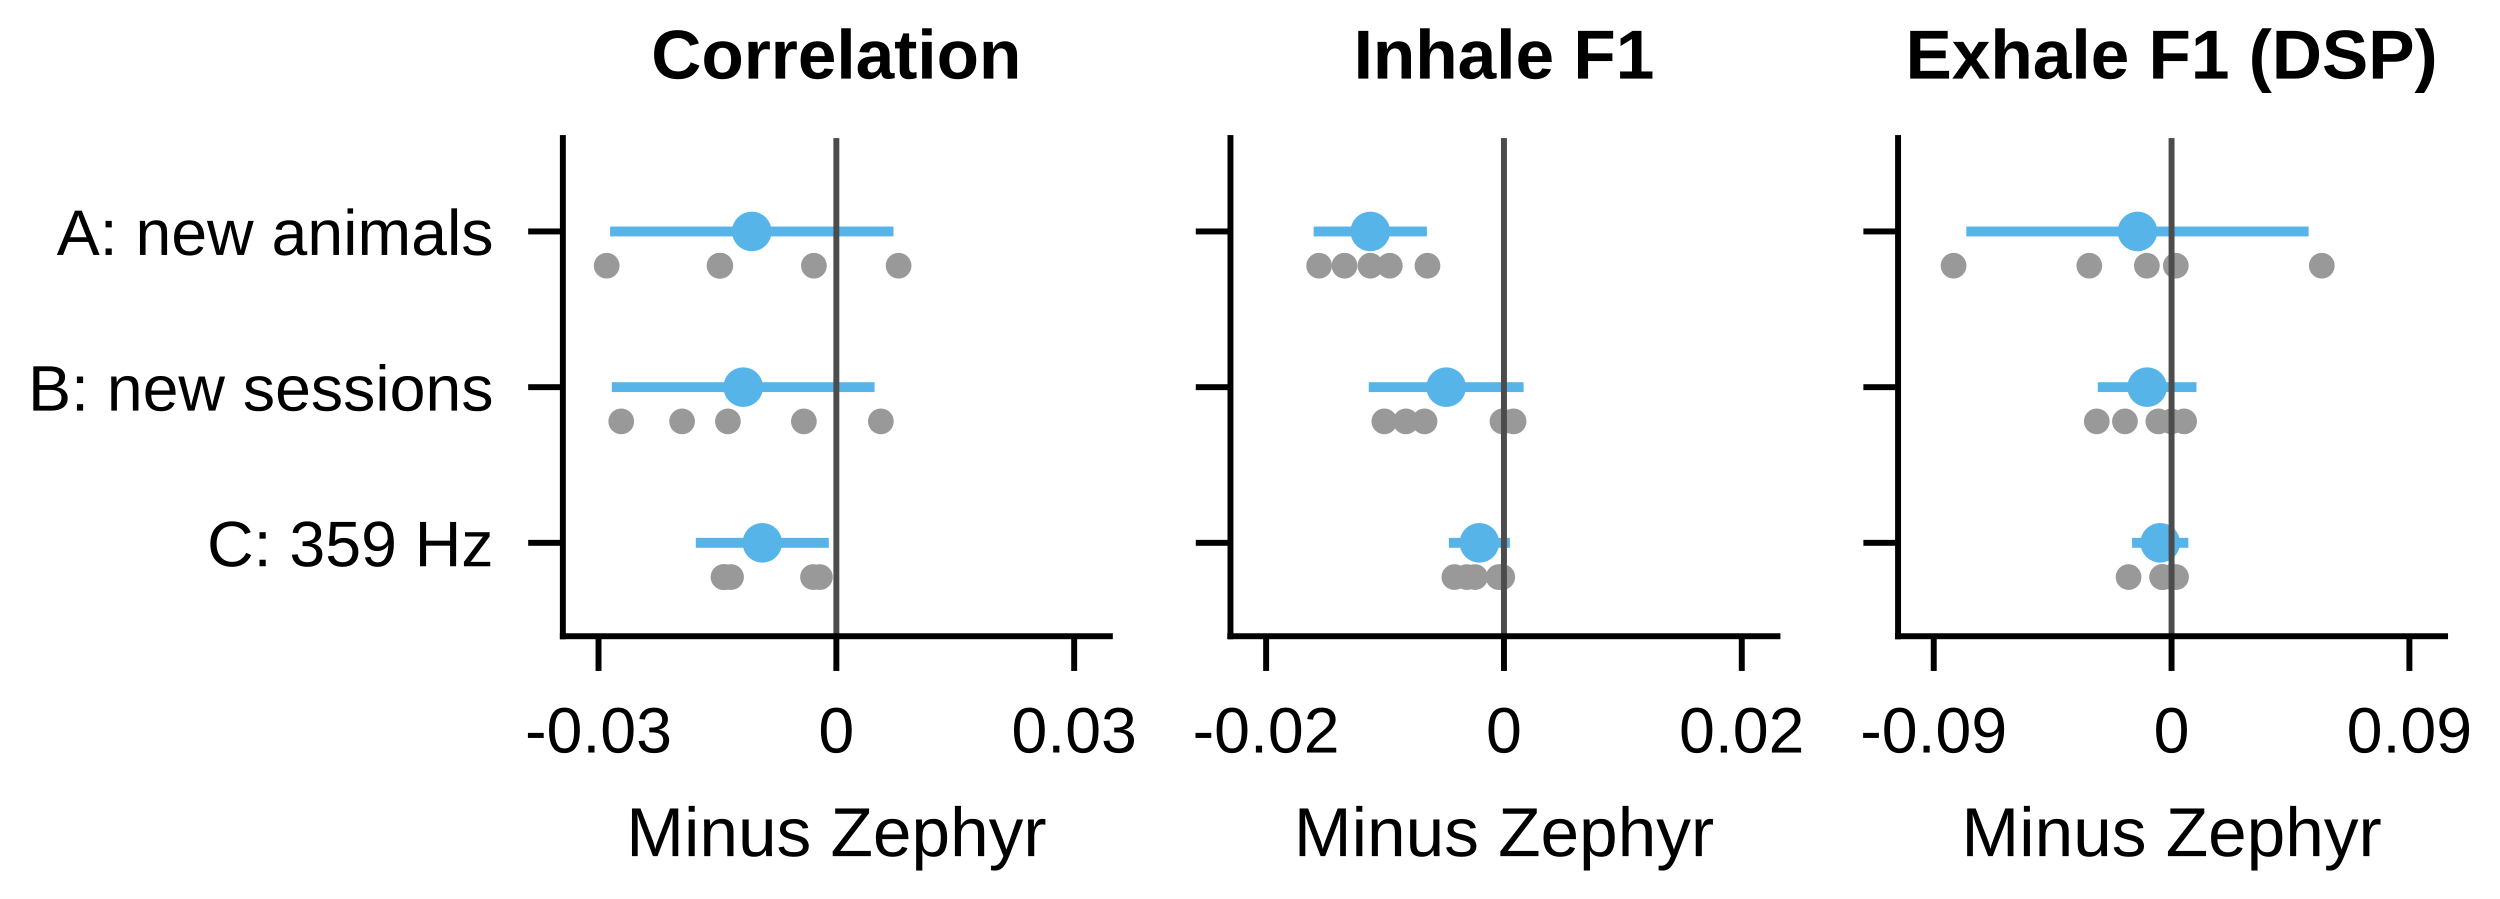
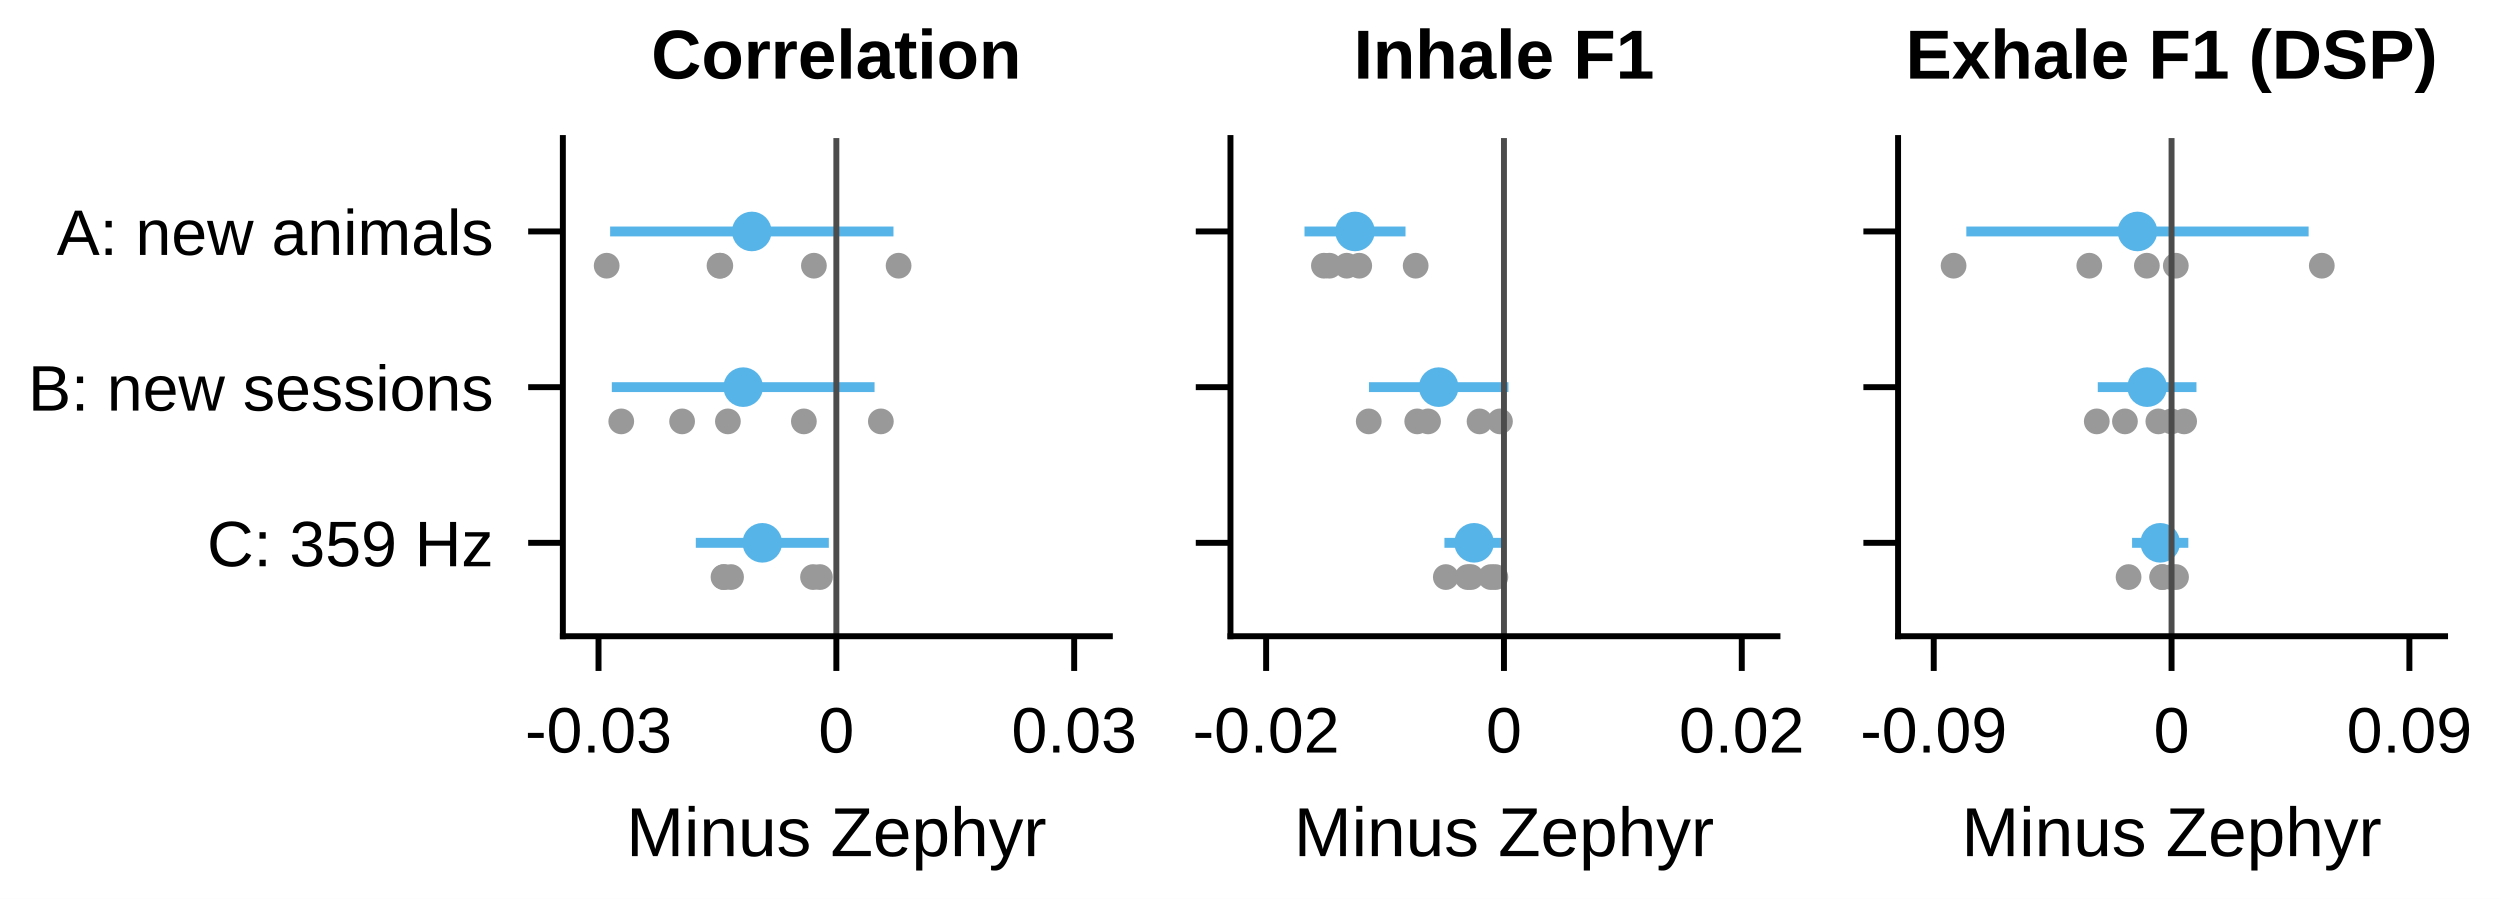
<svg xmlns="http://www.w3.org/2000/svg" xmlns:xlink="http://www.w3.org/1999/xlink" width="252.283pt" height="90.709pt" viewBox="0 0 252.283 90.709" version="1.1">
  <defs>
    <style type="text/css">*{stroke-linejoin: round; stroke-linecap: butt}</style>
  </defs>
  <g id="figure_1">
    <g id="patch_1">
      <path d="M 0 90.709  L 252.283 90.709  L 252.283 0  L 0 0  z " style="fill: #ffffff" />
    </g>
    <g id="axes_1">
      <g id="patch_2">
        <path d="M 56.799 64.204  L 111.998 64.204  L 111.998 13.931  L 56.799 13.931  z " style="fill: #ffffff" />
      </g>
      <g id="matplotlib.axis_1">
        <g id="xtick_1">
          <g id="line2d_1">
            <defs>
-               <path id="m92b588f99b" d="M 0 0  L 0 3.5  " style="stroke: #000000; stroke-width: 0.6" />
+               <path id="m7590770a70" d="M 0 0  L 0 3.5  " style="stroke: #000000; stroke-width: 0.6" />
            </defs>
            <g>
-               <use xlink:href="#m92b588f99b" x="60.399" y="64.204" style="stroke: #000000; stroke-width: 0.6" />
+               <use xlink:href="#m7590770a70" x="60.399" y="64.204" style="stroke: #000000; stroke-width: 0.6" />
            </g>
          </g>
          <g id="text_1">
            <text style="font-size: 6.5px; font-family: 'Arial', 'Helvetica', 'DejaVu Sans', sans-serif; text-anchor: middle" x="60.399" y="75.937" transform="rotate(-0 60.39909 75.93662)">-0.03</text>
          </g>
        </g>
        <g id="xtick_2">
          <g id="line2d_2">
            <g>
-               <use xlink:href="#m92b588f99b" x="84.399" y="64.204" style="stroke: #000000; stroke-width: 0.6" />
+               <use xlink:href="#m7590770a70" x="84.399" y="64.204" style="stroke: #000000; stroke-width: 0.6" />
            </g>
          </g>
          <g id="text_2">
            <text style="font-size: 6.5px; font-family: 'Arial', 'Helvetica', 'DejaVu Sans', sans-serif; text-anchor: middle" x="84.399" y="75.937" transform="rotate(-0 84.39852 75.93662)">0</text>
          </g>
        </g>
        <g id="xtick_3">
          <g id="line2d_3">
            <g>
-               <use xlink:href="#m92b588f99b" x="108.398" y="64.204" style="stroke: #000000; stroke-width: 0.6" />
+               <use xlink:href="#m7590770a70" x="108.398" y="64.204" style="stroke: #000000; stroke-width: 0.6" />
            </g>
          </g>
          <g id="text_3">
            <text style="font-size: 6.5px; font-family: 'Arial', 'Helvetica', 'DejaVu Sans', sans-serif; text-anchor: middle" x="108.398" y="75.937" transform="rotate(-0 108.398 75.93662)">0.03</text>
          </g>
        </g>
        <g id="text_4">
          <text style="font-size: 7px; font-family: 'Arial', 'Helvetica', 'DejaVu Sans', sans-serif; text-anchor: middle" x="84.399" y="86.401" transform="rotate(-0 84.39852 86.40073)">Minus Zephyr</text>
        </g>
      </g>
      <g id="matplotlib.axis_2">
        <g id="ytick_1">
          <g id="line2d_4">
            <defs>
-               <path id="m1c087337b2" d="M 0 0  L -3.5 0  " style="stroke: #000000; stroke-width: 0.6" />
+               <path id="m0d40464bfd" d="M 0 0  L -3.5 0  " style="stroke: #000000; stroke-width: 0.6" />
            </defs>
            <g>
-               <use xlink:href="#m1c087337b2" x="56.799" y="23.357" style="stroke: #000000; stroke-width: 0.6" />
+               <use xlink:href="#m0d40464bfd" x="56.799" y="23.357" style="stroke: #000000; stroke-width: 0.6" />
            </g>
          </g>
          <g id="text_5">
            <text style="font-size: 6.5px; font-family: 'Arial', 'Helvetica', 'DejaVu Sans', sans-serif; text-anchor: end" x="49.799" y="25.723" transform="rotate(-0 49.79918 25.72323)">A: new animals</text>
          </g>
        </g>
        <g id="ytick_2">
          <g id="line2d_5">
            <g>
-               <use xlink:href="#m1c087337b2" x="56.799" y="39.068" style="stroke: #000000; stroke-width: 0.6" />
+               <use xlink:href="#m0d40464bfd" x="56.799" y="39.068" style="stroke: #000000; stroke-width: 0.6" />
            </g>
          </g>
          <g id="text_6">
            <text style="font-size: 6.5px; font-family: 'Arial', 'Helvetica', 'DejaVu Sans', sans-serif; text-anchor: end" x="49.799" y="41.434" transform="rotate(-0 49.79918 41.43373)">B: new sessions</text>
          </g>
        </g>
        <g id="ytick_3">
          <g id="line2d_6">
            <g>
-               <use xlink:href="#m1c087337b2" x="56.799" y="54.778" style="stroke: #000000; stroke-width: 0.6" />
+               <use xlink:href="#m0d40464bfd" x="56.799" y="54.778" style="stroke: #000000; stroke-width: 0.6" />
            </g>
          </g>
          <g id="text_7">
            <text style="font-size: 6.5px; font-family: 'Arial', 'Helvetica', 'DejaVu Sans', sans-serif; text-anchor: end" x="49.799" y="57.144" transform="rotate(-0 49.79918 57.14423)">C: 359 Hz</text>
          </g>
        </g>
      </g>
      <g id="line2d_7">
        <defs>
-           <path id="m388a299200" d="M 0 0.8  C 0.212 0.8 0.416 0.716 0.566 0.566  C 0.716 0.416 0.8 0.212 0.8 0  C 0.8 -0.212 0.716 -0.416 0.566 -0.566  C 0.416 -0.716 0.212 -0.8 0 -0.8  C -0.212 -0.8 -0.416 -0.716 -0.566 -0.566  C -0.716 -0.416 -0.8 -0.212 -0.8 0  C -0.8 0.212 -0.716 0.416 -0.566 0.566  C -0.416 0.716 -0.212 0.8 0 0.8  z " style="stroke: #999999" />
+           <path id="m77367c601a" d="M 0 0.8  C 0.212 0.8 0.416 0.716 0.566 0.566  C 0.716 0.416 0.8 0.212 0.8 0  C 0.8 -0.212 0.716 -0.416 0.566 -0.566  C 0.416 -0.716 0.212 -0.8 0 -0.8  C -0.212 -0.8 -0.416 -0.716 -0.566 -0.566  C -0.716 -0.416 -0.8 -0.212 -0.8 0  C -0.8 0.212 -0.716 0.416 -0.566 0.566  C -0.416 0.716 -0.212 0.8 0 0.8  z " style="stroke: #999999" />
        </defs>
-         <g clip-path="url(#p0ecc147982)">
-           <use xlink:href="#m388a299200" x="82.134" y="26.813" style="fill: #999999; stroke: #999999" />
-           <use xlink:href="#m388a299200" x="61.221" y="26.813" style="fill: #999999; stroke: #999999" />
-           <use xlink:href="#m388a299200" x="72.689" y="26.813" style="fill: #999999; stroke: #999999" />
-           <use xlink:href="#m388a299200" x="72.608" y="26.813" style="fill: #999999; stroke: #999999" />
-           <use xlink:href="#m388a299200" x="90.68" y="26.813" style="fill: #999999; stroke: #999999" />
+         <g clip-path="url(#p294d97fe3b)">
+           <use xlink:href="#m77367c601a" x="82.134" y="26.813" style="fill: #999999; stroke: #999999" />
+           <use xlink:href="#m77367c601a" x="61.221" y="26.813" style="fill: #999999; stroke: #999999" />
+           <use xlink:href="#m77367c601a" x="72.689" y="26.813" style="fill: #999999; stroke: #999999" />
+           <use xlink:href="#m77367c601a" x="72.608" y="26.813" style="fill: #999999; stroke: #999999" />
+           <use xlink:href="#m77367c601a" x="90.68" y="26.813" style="fill: #999999; stroke: #999999" />
        </g>
      </g>
      <g id="line2d_8">
-         <path d="M 62.069 23.357  L 89.664 23.357  " clip-path="url(#p0ecc147982)" style="fill: none; stroke: #56b4e9; stroke-linecap: square" />
+         <path d="M 62.069 23.357  L 89.664 23.357  " clip-path="url(#p294d97fe3b)" style="fill: none; stroke: #56b4e9; stroke-linecap: square" />
      </g>
      <g id="line2d_9">
        <defs>
-           <path id="m3dc3e51033" d="M 0 1.5  C 0.398 1.5 0.779 1.342 1.061 1.061  C 1.342 0.779 1.5 0.398 1.5 0  C 1.5 -0.398 1.342 -0.779 1.061 -1.061  C 0.779 -1.342 0.398 -1.5 0 -1.5  C -0.398 -1.5 -0.779 -1.342 -1.061 -1.061  C -1.342 -0.779 -1.5 -0.398 -1.5 0  C -1.5 0.398 -1.342 0.779 -1.061 1.061  C -0.779 1.342 -0.398 1.5 0 1.5  z " style="stroke: #56b4e9" />
+           <path id="mcea2cb0334" d="M 0 1.5  C 0.398 1.5 0.779 1.342 1.061 1.061  C 1.342 0.779 1.5 0.398 1.5 0  C 1.5 -0.398 1.342 -0.779 1.061 -1.061  C 0.779 -1.342 0.398 -1.5 0 -1.5  C -0.398 -1.5 -0.779 -1.342 -1.061 -1.061  C -1.342 -0.779 -1.5 -0.398 -1.5 0  C -1.5 0.398 -1.342 0.779 -1.061 1.061  C -0.779 1.342 -0.398 1.5 0 1.5  z " style="stroke: #56b4e9" />
        </defs>
-         <g clip-path="url(#p0ecc147982)">
-           <use xlink:href="#m3dc3e51033" x="75.866" y="23.357" style="fill: #56b4e9; stroke: #56b4e9" />
+         <g clip-path="url(#p294d97fe3b)">
+           <use xlink:href="#mcea2cb0334" x="75.866" y="23.357" style="fill: #56b4e9; stroke: #56b4e9" />
        </g>
      </g>
      <g id="line2d_10">
-         <g clip-path="url(#p0ecc147982)">
-           <use xlink:href="#m388a299200" x="88.89" y="42.524" style="fill: #999999; stroke: #999999" />
-           <use xlink:href="#m388a299200" x="73.454" y="42.524" style="fill: #999999; stroke: #999999" />
-           <use xlink:href="#m388a299200" x="68.833" y="42.524" style="fill: #999999; stroke: #999999" />
-           <use xlink:href="#m388a299200" x="81.121" y="42.524" style="fill: #999999; stroke: #999999" />
-           <use xlink:href="#m388a299200" x="62.693" y="42.524" style="fill: #999999; stroke: #999999" />
+         <g clip-path="url(#p294d97fe3b)">
+           <use xlink:href="#m77367c601a" x="88.89" y="42.524" style="fill: #999999; stroke: #999999" />
+           <use xlink:href="#m77367c601a" x="73.454" y="42.524" style="fill: #999999; stroke: #999999" />
+           <use xlink:href="#m77367c601a" x="68.833" y="42.524" style="fill: #999999; stroke: #999999" />
+           <use xlink:href="#m77367c601a" x="81.121" y="42.524" style="fill: #999999; stroke: #999999" />
+           <use xlink:href="#m77367c601a" x="62.693" y="42.524" style="fill: #999999; stroke: #999999" />
        </g>
      </g>
      <g id="line2d_11">
-         <path d="M 62.24 39.068  L 87.756 39.068  " clip-path="url(#p0ecc147982)" style="fill: none; stroke: #56b4e9; stroke-linecap: square" />
+         <path d="M 62.24 39.068  L 87.756 39.068  " clip-path="url(#p294d97fe3b)" style="fill: none; stroke: #56b4e9; stroke-linecap: square" />
      </g>
      <g id="line2d_12">
-         <g clip-path="url(#p0ecc147982)">
-           <use xlink:href="#m3dc3e51033" x="74.998" y="39.068" style="fill: #56b4e9; stroke: #56b4e9" />
+         <g clip-path="url(#p294d97fe3b)">
+           <use xlink:href="#mcea2cb0334" x="74.998" y="39.068" style="fill: #56b4e9; stroke: #56b4e9" />
        </g>
      </g>
      <g id="line2d_13">
-         <g clip-path="url(#p0ecc147982)">
-           <use xlink:href="#m388a299200" x="82.044" y="58.234" style="fill: #999999; stroke: #999999" />
-           <use xlink:href="#m388a299200" x="73.011" y="58.234" style="fill: #999999; stroke: #999999" />
-           <use xlink:href="#m388a299200" x="73.772" y="58.234" style="fill: #999999; stroke: #999999" />
-           <use xlink:href="#m388a299200" x="82.74" y="58.234" style="fill: #999999; stroke: #999999" />
-           <use xlink:href="#m388a299200" x="73.07" y="58.234" style="fill: #999999; stroke: #999999" />
+         <g clip-path="url(#p294d97fe3b)">
+           <use xlink:href="#m77367c601a" x="82.044" y="58.234" style="fill: #999999; stroke: #999999" />
+           <use xlink:href="#m77367c601a" x="73.011" y="58.234" style="fill: #999999; stroke: #999999" />
+           <use xlink:href="#m77367c601a" x="73.772" y="58.234" style="fill: #999999; stroke: #999999" />
+           <use xlink:href="#m77367c601a" x="82.74" y="58.234" style="fill: #999999; stroke: #999999" />
+           <use xlink:href="#m77367c601a" x="73.07" y="58.234" style="fill: #999999; stroke: #999999" />
        </g>
      </g>
      <g id="line2d_14">
-         <path d="M 70.715 54.778  L 83.14 54.778  " clip-path="url(#p0ecc147982)" style="fill: none; stroke: #56b4e9; stroke-linecap: square" />
+         <path d="M 70.715 54.778  L 83.14 54.778  " clip-path="url(#p294d97fe3b)" style="fill: none; stroke: #56b4e9; stroke-linecap: square" />
      </g>
      <g id="line2d_15">
-         <g clip-path="url(#p0ecc147982)">
-           <use xlink:href="#m3dc3e51033" x="76.928" y="54.778" style="fill: #56b4e9; stroke: #56b4e9" />
+         <g clip-path="url(#p294d97fe3b)">
+           <use xlink:href="#mcea2cb0334" x="76.928" y="54.778" style="fill: #56b4e9; stroke: #56b4e9" />
        </g>
      </g>
      <g id="line2d_16">
-         <path d="M 84.399 64.204  L 84.399 13.931  " clip-path="url(#p0ecc147982)" style="fill: none; stroke: #4c4c4c; stroke-width: 0.6; stroke-linecap: square" />
+         <path d="M 84.399 64.204  L 84.399 13.931  " clip-path="url(#p294d97fe3b)" style="fill: none; stroke: #4c4c4c; stroke-width: 0.6; stroke-linecap: square" />
      </g>
      <g id="patch_3">
        <path d="M 56.799 64.204  L 56.799 13.931  " style="fill: none; stroke: #000000; stroke-width: 0.6; stroke-linejoin: miter; stroke-linecap: square" />
      </g>
      <g id="patch_4">
        <path d="M 56.799 64.204  L 111.998 64.204  " style="fill: none; stroke: #000000; stroke-width: 0.6; stroke-linejoin: miter; stroke-linecap: square" />
      </g>
      <g id="text_8">
        <text style="font-weight: 700; font-size: 7px; font-family: 'Arial', 'Helvetica', 'DejaVu Sans', sans-serif; text-anchor: middle" x="84.399" y="7.931" transform="rotate(-0 84.39852 7.930837)">Correlation</text>
      </g>
    </g>
    <g id="axes_2">
      <g id="patch_5">
        <path d="M 124.17 64.204  L 179.368 64.204  L 179.368 13.931  L 124.17 13.931  z " style="fill: #ffffff" />
      </g>
      <g id="matplotlib.axis_3">
        <g id="xtick_4">
          <g id="line2d_17">
            <g>
-               <use xlink:href="#m92b588f99b" x="127.769" y="64.204" style="stroke: #000000; stroke-width: 0.6" />
+               <use xlink:href="#m7590770a70" x="127.769" y="64.204" style="stroke: #000000; stroke-width: 0.6" />
            </g>
          </g>
          <g id="text_9">
            <text style="font-size: 6.5px; font-family: 'Arial', 'Helvetica', 'DejaVu Sans', sans-serif; text-anchor: middle" x="127.769" y="75.937" transform="rotate(-0 127.7695 75.93662)">-0.02</text>
          </g>
        </g>
        <g id="xtick_5">
          <g id="line2d_18">
            <g>
-               <use xlink:href="#m92b588f99b" x="151.769" y="64.204" style="stroke: #000000; stroke-width: 0.6" />
+               <use xlink:href="#m7590770a70" x="151.769" y="64.204" style="stroke: #000000; stroke-width: 0.6" />
            </g>
          </g>
          <g id="text_10">
            <text style="font-size: 6.5px; font-family: 'Arial', 'Helvetica', 'DejaVu Sans', sans-serif; text-anchor: middle" x="151.769" y="75.937" transform="rotate(-0 151.7689 75.93662)">0</text>
          </g>
        </g>
        <g id="xtick_6">
          <g id="line2d_19">
            <g>
-               <use xlink:href="#m92b588f99b" x="175.768" y="64.204" style="stroke: #000000; stroke-width: 0.6" />
+               <use xlink:href="#m7590770a70" x="175.768" y="64.204" style="stroke: #000000; stroke-width: 0.6" />
            </g>
          </g>
          <g id="text_11">
            <text style="font-size: 6.5px; font-family: 'Arial', 'Helvetica', 'DejaVu Sans', sans-serif; text-anchor: middle" x="175.768" y="75.937" transform="rotate(-0 175.7684 75.93662)">0.02</text>
          </g>
        </g>
        <g id="text_12">
          <text style="font-size: 7px; font-family: 'Arial', 'Helvetica', 'DejaVu Sans', sans-serif; text-anchor: middle" x="151.769" y="86.401" transform="rotate(-0 151.7689 86.40073)">Minus Zephyr</text>
        </g>
      </g>
      <g id="matplotlib.axis_4">
        <g id="ytick_4">
          <g id="line2d_20">
            <g>
-               <use xlink:href="#m1c087337b2" x="124.17" y="23.357" style="stroke: #000000; stroke-width: 0.6" />
+               <use xlink:href="#m0d40464bfd" x="124.17" y="23.357" style="stroke: #000000; stroke-width: 0.6" />
            </g>
          </g>
        </g>
        <g id="ytick_5">
          <g id="line2d_21">
            <g>
-               <use xlink:href="#m1c087337b2" x="124.17" y="39.068" style="stroke: #000000; stroke-width: 0.6" />
+               <use xlink:href="#m0d40464bfd" x="124.17" y="39.068" style="stroke: #000000; stroke-width: 0.6" />
            </g>
          </g>
        </g>
        <g id="ytick_6">
          <g id="line2d_22">
            <g>
-               <use xlink:href="#m1c087337b2" x="124.17" y="54.778" style="stroke: #000000; stroke-width: 0.6" />
+               <use xlink:href="#m0d40464bfd" x="124.17" y="54.778" style="stroke: #000000; stroke-width: 0.6" />
            </g>
          </g>
        </g>
      </g>
      <g id="line2d_23">
-         <g clip-path="url(#p24519eb61e)">
-           <use xlink:href="#m388a299200" x="144.05" y="26.813" style="fill: #999999; stroke: #999999" />
-           <use xlink:href="#m388a299200" x="135.681" y="26.813" style="fill: #999999; stroke: #999999" />
-           <use xlink:href="#m388a299200" x="133.118" y="26.813" style="fill: #999999; stroke: #999999" />
-           <use xlink:href="#m388a299200" x="140.248" y="26.813" style="fill: #999999; stroke: #999999" />
-           <use xlink:href="#m388a299200" x="138.292" y="26.813" style="fill: #999999; stroke: #999999" />
+         <g clip-path="url(#p2f4b1ba100)">
+           <use xlink:href="#m77367c601a" x="142.859" y="26.813" style="fill: #999999; stroke: #999999" />
+           <use xlink:href="#m77367c601a" x="133.599" y="26.813" style="fill: #999999; stroke: #999999" />
+           <use xlink:href="#m77367c601a" x="134.16" y="26.813" style="fill: #999999; stroke: #999999" />
+           <use xlink:href="#m77367c601a" x="137.165" y="26.813" style="fill: #999999; stroke: #999999" />
+           <use xlink:href="#m77367c601a" x="135.908" y="26.813" style="fill: #999999; stroke: #999999" />
        </g>
      </g>
      <g id="line2d_24">
-         <path d="M 133.063 23.357  L 143.493 23.357  " clip-path="url(#p24519eb61e)" style="fill: none; stroke: #56b4e9; stroke-linecap: square" />
+         <path d="M 132.141 23.357  L 141.336 23.357  " clip-path="url(#p2f4b1ba100)" style="fill: none; stroke: #56b4e9; stroke-linecap: square" />
      </g>
      <g id="line2d_25">
-         <g clip-path="url(#p24519eb61e)">
-           <use xlink:href="#m3dc3e51033" x="138.278" y="23.357" style="fill: #56b4e9; stroke: #56b4e9" />
+         <g clip-path="url(#p2f4b1ba100)">
+           <use xlink:href="#mcea2cb0334" x="136.738" y="23.357" style="fill: #56b4e9; stroke: #56b4e9" />
        </g>
      </g>
      <g id="line2d_26">
-         <g clip-path="url(#p24519eb61e)">
-           <use xlink:href="#m388a299200" x="152.741" y="42.524" style="fill: #999999; stroke: #999999" />
-           <use xlink:href="#m388a299200" x="143.755" y="42.524" style="fill: #999999; stroke: #999999" />
-           <use xlink:href="#m388a299200" x="141.873" y="42.524" style="fill: #999999; stroke: #999999" />
-           <use xlink:href="#m388a299200" x="151.619" y="42.524" style="fill: #999999; stroke: #999999" />
-           <use xlink:href="#m388a299200" x="139.699" y="42.524" style="fill: #999999; stroke: #999999" />
+         <g clip-path="url(#p2f4b1ba100)">
+           <use xlink:href="#m77367c601a" x="151.366" y="42.524" style="fill: #999999; stroke: #999999" />
+           <use xlink:href="#m77367c601a" x="143.017" y="42.524" style="fill: #999999; stroke: #999999" />
+           <use xlink:href="#m77367c601a" x="144.109" y="42.524" style="fill: #999999; stroke: #999999" />
+           <use xlink:href="#m77367c601a" x="149.306" y="42.524" style="fill: #999999; stroke: #999999" />
+           <use xlink:href="#m77367c601a" x="138.123" y="42.524" style="fill: #999999; stroke: #999999" />
        </g>
      </g>
      <g id="line2d_27">
-         <path d="M 138.624 39.068  L 153.251 39.068  " clip-path="url(#p24519eb61e)" style="fill: none; stroke: #56b4e9; stroke-linecap: square" />
+         <path d="M 138.646 39.068  L 151.723 39.068  " clip-path="url(#p2f4b1ba100)" style="fill: none; stroke: #56b4e9; stroke-linecap: square" />
      </g>
      <g id="line2d_28">
-         <g clip-path="url(#p24519eb61e)">
-           <use xlink:href="#m3dc3e51033" x="145.937" y="39.068" style="fill: #56b4e9; stroke: #56b4e9" />
+         <g clip-path="url(#p2f4b1ba100)">
+           <use xlink:href="#mcea2cb0334" x="145.184" y="39.068" style="fill: #56b4e9; stroke: #56b4e9" />
        </g>
      </g>
      <g id="line2d_29">
-         <g clip-path="url(#p24519eb61e)">
-           <use xlink:href="#m388a299200" x="151.234" y="58.234" style="fill: #999999; stroke: #999999" />
-           <use xlink:href="#m388a299200" x="146.767" y="58.234" style="fill: #999999; stroke: #999999" />
-           <use xlink:href="#m388a299200" x="148.01" y="58.234" style="fill: #999999; stroke: #999999" />
-           <use xlink:href="#m388a299200" x="151.596" y="58.234" style="fill: #999999; stroke: #999999" />
-           <use xlink:href="#m388a299200" x="148.854" y="58.234" style="fill: #999999; stroke: #999999" />
+         <g clip-path="url(#p2f4b1ba100)">
+           <use xlink:href="#m77367c601a" x="150.905" y="58.234" style="fill: #999999; stroke: #999999" />
+           <use xlink:href="#m77367c601a" x="145.902" y="58.234" style="fill: #999999; stroke: #999999" />
+           <use xlink:href="#m77367c601a" x="148.437" y="58.234" style="fill: #999999; stroke: #999999" />
+           <use xlink:href="#m77367c601a" x="150.441" y="58.234" style="fill: #999999; stroke: #999999" />
+           <use xlink:href="#m77367c601a" x="148.092" y="58.234" style="fill: #999999; stroke: #999999" />
        </g>
      </g>
      <g id="line2d_30">
-         <path d="M 146.711 54.778  L 151.874 54.778  " clip-path="url(#p24519eb61e)" style="fill: none; stroke: #56b4e9; stroke-linecap: square" />
+         <path d="M 146.261 54.778  L 151.25 54.778  " clip-path="url(#p2f4b1ba100)" style="fill: none; stroke: #56b4e9; stroke-linecap: square" />
      </g>
      <g id="line2d_31">
-         <g clip-path="url(#p24519eb61e)">
-           <use xlink:href="#m3dc3e51033" x="149.292" y="54.778" style="fill: #56b4e9; stroke: #56b4e9" />
+         <g clip-path="url(#p2f4b1ba100)">
+           <use xlink:href="#mcea2cb0334" x="148.755" y="54.778" style="fill: #56b4e9; stroke: #56b4e9" />
        </g>
      </g>
      <g id="line2d_32">
-         <path d="M 151.769 64.204  L 151.769 13.931  " clip-path="url(#p24519eb61e)" style="fill: none; stroke: #4c4c4c; stroke-width: 0.6; stroke-linecap: square" />
+         <path d="M 151.769 64.204  L 151.769 13.931  " clip-path="url(#p2f4b1ba100)" style="fill: none; stroke: #4c4c4c; stroke-width: 0.6; stroke-linecap: square" />
      </g>
      <g id="patch_6">
        <path d="M 124.17 64.204  L 124.17 13.931  " style="fill: none; stroke: #000000; stroke-width: 0.6; stroke-linejoin: miter; stroke-linecap: square" />
      </g>
      <g id="patch_7">
        <path d="M 124.17 64.204  L 179.368 64.204  " style="fill: none; stroke: #000000; stroke-width: 0.6; stroke-linejoin: miter; stroke-linecap: square" />
      </g>
      <g id="text_13">
        <text style="font-weight: 700; font-size: 7px; font-family: 'Arial', 'Helvetica', 'DejaVu Sans', sans-serif; text-anchor: middle" x="151.769" y="7.931" transform="rotate(-0 151.7689 7.930837)">Inhale F1</text>
      </g>
    </g>
    <g id="axes_3">
      <g id="patch_8">
        <path d="M 191.54 64.204  L 246.739 64.204  L 246.739 13.931  L 191.54 13.931  z " style="fill: #ffffff" />
      </g>
      <g id="matplotlib.axis_5">
        <g id="xtick_7">
          <g id="line2d_33">
            <g>
-               <use xlink:href="#m92b588f99b" x="195.14" y="64.204" style="stroke: #000000; stroke-width: 0.6" />
+               <use xlink:href="#m7590770a70" x="195.14" y="64.204" style="stroke: #000000; stroke-width: 0.6" />
            </g>
          </g>
          <g id="text_14">
            <text style="font-size: 6.5px; font-family: 'Arial', 'Helvetica', 'DejaVu Sans', sans-serif; text-anchor: middle" x="195.14" y="75.937" transform="rotate(-0 195.1399 75.93662)">-0.09</text>
          </g>
        </g>
        <g id="xtick_8">
          <g id="line2d_34">
            <g>
-               <use xlink:href="#m92b588f99b" x="219.139" y="64.204" style="stroke: #000000; stroke-width: 0.6" />
+               <use xlink:href="#m7590770a70" x="219.139" y="64.204" style="stroke: #000000; stroke-width: 0.6" />
            </g>
          </g>
          <g id="text_15">
            <text style="font-size: 6.5px; font-family: 'Arial', 'Helvetica', 'DejaVu Sans', sans-serif; text-anchor: middle" x="219.139" y="75.937" transform="rotate(-0 219.1393 75.93662)">0</text>
          </g>
        </g>
        <g id="xtick_9">
          <g id="line2d_35">
            <g>
-               <use xlink:href="#m92b588f99b" x="243.139" y="64.204" style="stroke: #000000; stroke-width: 0.6" />
+               <use xlink:href="#m7590770a70" x="243.139" y="64.204" style="stroke: #000000; stroke-width: 0.6" />
            </g>
          </g>
          <g id="text_16">
            <text style="font-size: 6.5px; font-family: 'Arial', 'Helvetica', 'DejaVu Sans', sans-serif; text-anchor: middle" x="243.139" y="75.937" transform="rotate(-0 243.1388 75.93662)">0.09</text>
          </g>
        </g>
        <g id="text_17">
          <text style="font-size: 7px; font-family: 'Arial', 'Helvetica', 'DejaVu Sans', sans-serif; text-anchor: middle" x="219.139" y="86.401" transform="rotate(-0 219.1393 86.40073)">Minus Zephyr</text>
        </g>
      </g>
      <g id="matplotlib.axis_6">
        <g id="ytick_7">
          <g id="line2d_36">
            <g>
-               <use xlink:href="#m1c087337b2" x="191.54" y="23.357" style="stroke: #000000; stroke-width: 0.6" />
+               <use xlink:href="#m0d40464bfd" x="191.54" y="23.357" style="stroke: #000000; stroke-width: 0.6" />
            </g>
          </g>
        </g>
        <g id="ytick_8">
          <g id="line2d_37">
            <g>
-               <use xlink:href="#m1c087337b2" x="191.54" y="39.068" style="stroke: #000000; stroke-width: 0.6" />
+               <use xlink:href="#m0d40464bfd" x="191.54" y="39.068" style="stroke: #000000; stroke-width: 0.6" />
            </g>
          </g>
        </g>
        <g id="ytick_9">
          <g id="line2d_38">
            <g>
-               <use xlink:href="#m1c087337b2" x="191.54" y="54.778" style="stroke: #000000; stroke-width: 0.6" />
+               <use xlink:href="#m0d40464bfd" x="191.54" y="54.778" style="stroke: #000000; stroke-width: 0.6" />
            </g>
          </g>
        </g>
      </g>
      <g id="line2d_39">
-         <g clip-path="url(#pacbab3992f)">
-           <use xlink:href="#m388a299200" x="219.568" y="26.813" style="fill: #999999; stroke: #999999" />
-           <use xlink:href="#m388a299200" x="197.142" y="26.813" style="fill: #999999; stroke: #999999" />
-           <use xlink:href="#m388a299200" x="216.647" y="26.813" style="fill: #999999; stroke: #999999" />
-           <use xlink:href="#m388a299200" x="210.837" y="26.813" style="fill: #999999; stroke: #999999" />
-           <use xlink:href="#m388a299200" x="234.3" y="26.813" style="fill: #999999; stroke: #999999" />
+         <g clip-path="url(#p8455e96712)">
+           <use xlink:href="#m77367c601a" x="219.568" y="26.813" style="fill: #999999; stroke: #999999" />
+           <use xlink:href="#m77367c601a" x="197.142" y="26.813" style="fill: #999999; stroke: #999999" />
+           <use xlink:href="#m77367c601a" x="216.647" y="26.813" style="fill: #999999; stroke: #999999" />
+           <use xlink:href="#m77367c601a" x="210.837" y="26.813" style="fill: #999999; stroke: #999999" />
+           <use xlink:href="#m77367c601a" x="234.3" y="26.813" style="fill: #999999; stroke: #999999" />
        </g>
      </g>
      <g id="line2d_40">
-         <path d="M 198.927 23.357  L 232.471 23.357  " clip-path="url(#pacbab3992f)" style="fill: none; stroke: #56b4e9; stroke-linecap: square" />
+         <path d="M 198.927 23.357  L 232.471 23.357  " clip-path="url(#p8455e96712)" style="fill: none; stroke: #56b4e9; stroke-linecap: square" />
      </g>
      <g id="line2d_41">
-         <g clip-path="url(#pacbab3992f)">
-           <use xlink:href="#m3dc3e51033" x="215.699" y="23.357" style="fill: #56b4e9; stroke: #56b4e9" />
+         <g clip-path="url(#p8455e96712)">
+           <use xlink:href="#mcea2cb0334" x="215.699" y="23.357" style="fill: #56b4e9; stroke: #56b4e9" />
        </g>
      </g>
      <g id="line2d_42">
-         <g clip-path="url(#pacbab3992f)">
-           <use xlink:href="#m388a299200" x="220.408" y="42.524" style="fill: #999999; stroke: #999999" />
-           <use xlink:href="#m388a299200" x="217.806" y="42.524" style="fill: #999999; stroke: #999999" />
-           <use xlink:href="#m388a299200" x="214.435" y="42.524" style="fill: #999999; stroke: #999999" />
-           <use xlink:href="#m388a299200" x="219.124" y="42.524" style="fill: #999999; stroke: #999999" />
-           <use xlink:href="#m388a299200" x="211.592" y="42.524" style="fill: #999999; stroke: #999999" />
+         <g clip-path="url(#p8455e96712)">
+           <use xlink:href="#m77367c601a" x="220.408" y="42.524" style="fill: #999999; stroke: #999999" />
+           <use xlink:href="#m77367c601a" x="217.806" y="42.524" style="fill: #999999; stroke: #999999" />
+           <use xlink:href="#m77367c601a" x="214.435" y="42.524" style="fill: #999999; stroke: #999999" />
+           <use xlink:href="#m77367c601a" x="219.124" y="42.524" style="fill: #999999; stroke: #999999" />
+           <use xlink:href="#m77367c601a" x="211.592" y="42.524" style="fill: #999999; stroke: #999999" />
        </g>
      </g>
      <g id="line2d_43">
-         <path d="M 212.193 39.068  L 221.152 39.068  " clip-path="url(#pacbab3992f)" style="fill: none; stroke: #56b4e9; stroke-linecap: square" />
+         <path d="M 212.193 39.068  L 221.152 39.068  " clip-path="url(#p8455e96712)" style="fill: none; stroke: #56b4e9; stroke-linecap: square" />
      </g>
      <g id="line2d_44">
-         <g clip-path="url(#pacbab3992f)">
-           <use xlink:href="#m3dc3e51033" x="216.673" y="39.068" style="fill: #56b4e9; stroke: #56b4e9" />
+         <g clip-path="url(#p8455e96712)">
+           <use xlink:href="#mcea2cb0334" x="216.673" y="39.068" style="fill: #56b4e9; stroke: #56b4e9" />
        </g>
      </g>
      <g id="line2d_45">
-         <g clip-path="url(#pacbab3992f)">
-           <use xlink:href="#m388a299200" x="219.158" y="58.234" style="fill: #999999; stroke: #999999" />
-           <use xlink:href="#m388a299200" x="214.801" y="58.234" style="fill: #999999; stroke: #999999" />
-           <use xlink:href="#m388a299200" x="218.187" y="58.234" style="fill: #999999; stroke: #999999" />
-           <use xlink:href="#m388a299200" x="219.591" y="58.234" style="fill: #999999; stroke: #999999" />
-           <use xlink:href="#m388a299200" x="218.229" y="58.234" style="fill: #999999; stroke: #999999" />
+         <g clip-path="url(#p8455e96712)">
+           <use xlink:href="#m77367c601a" x="219.158" y="58.234" style="fill: #999999; stroke: #999999" />
+           <use xlink:href="#m77367c601a" x="214.801" y="58.234" style="fill: #999999; stroke: #999999" />
+           <use xlink:href="#m77367c601a" x="218.187" y="58.234" style="fill: #999999; stroke: #999999" />
+           <use xlink:href="#m77367c601a" x="219.591" y="58.234" style="fill: #999999; stroke: #999999" />
+           <use xlink:href="#m77367c601a" x="218.229" y="58.234" style="fill: #999999; stroke: #999999" />
        </g>
      </g>
      <g id="line2d_46">
-         <path d="M 215.654 54.778  L 220.332 54.778  " clip-path="url(#pacbab3992f)" style="fill: none; stroke: #56b4e9; stroke-linecap: square" />
+         <path d="M 215.654 54.778  L 220.332 54.778  " clip-path="url(#p8455e96712)" style="fill: none; stroke: #56b4e9; stroke-linecap: square" />
      </g>
      <g id="line2d_47">
-         <g clip-path="url(#pacbab3992f)">
-           <use xlink:href="#m3dc3e51033" x="217.993" y="54.778" style="fill: #56b4e9; stroke: #56b4e9" />
+         <g clip-path="url(#p8455e96712)">
+           <use xlink:href="#mcea2cb0334" x="217.993" y="54.778" style="fill: #56b4e9; stroke: #56b4e9" />
        </g>
      </g>
      <g id="line2d_48">
-         <path d="M 219.139 64.204  L 219.139 13.931  " clip-path="url(#pacbab3992f)" style="fill: none; stroke: #4c4c4c; stroke-width: 0.6; stroke-linecap: square" />
+         <path d="M 219.139 64.204  L 219.139 13.931  " clip-path="url(#p8455e96712)" style="fill: none; stroke: #4c4c4c; stroke-width: 0.6; stroke-linecap: square" />
      </g>
      <g id="patch_9">
        <path d="M 191.54 64.204  L 191.54 13.931  " style="fill: none; stroke: #000000; stroke-width: 0.6; stroke-linejoin: miter; stroke-linecap: square" />
      </g>
      <g id="patch_10">
        <path d="M 191.54 64.204  L 246.739 64.204  " style="fill: none; stroke: #000000; stroke-width: 0.6; stroke-linejoin: miter; stroke-linecap: square" />
      </g>
      <g id="text_18">
        <text style="font-weight: 700; font-size: 7px; font-family: 'Arial', 'Helvetica', 'DejaVu Sans', sans-serif; text-anchor: middle" x="219.139" y="7.931" transform="rotate(-0 219.1393 7.930837)">Exhale F1 (DSP)</text>
      </g>
    </g>
  </g>
  <defs>
-     <clipPath id="p0ecc147982">
+     <clipPath id="p294d97fe3b">
      <rect x="56.799" y="13.931" width="55.199" height="50.274" />
    </clipPath>
-     <clipPath id="p24519eb61e">
+     <clipPath id="p2f4b1ba100">
      <rect x="124.17" y="13.931" width="55.199" height="50.274" />
    </clipPath>
-     <clipPath id="pacbab3992f">
+     <clipPath id="p8455e96712">
      <rect x="191.54" y="13.931" width="55.199" height="50.274" />
    </clipPath>
  </defs>
</svg>
